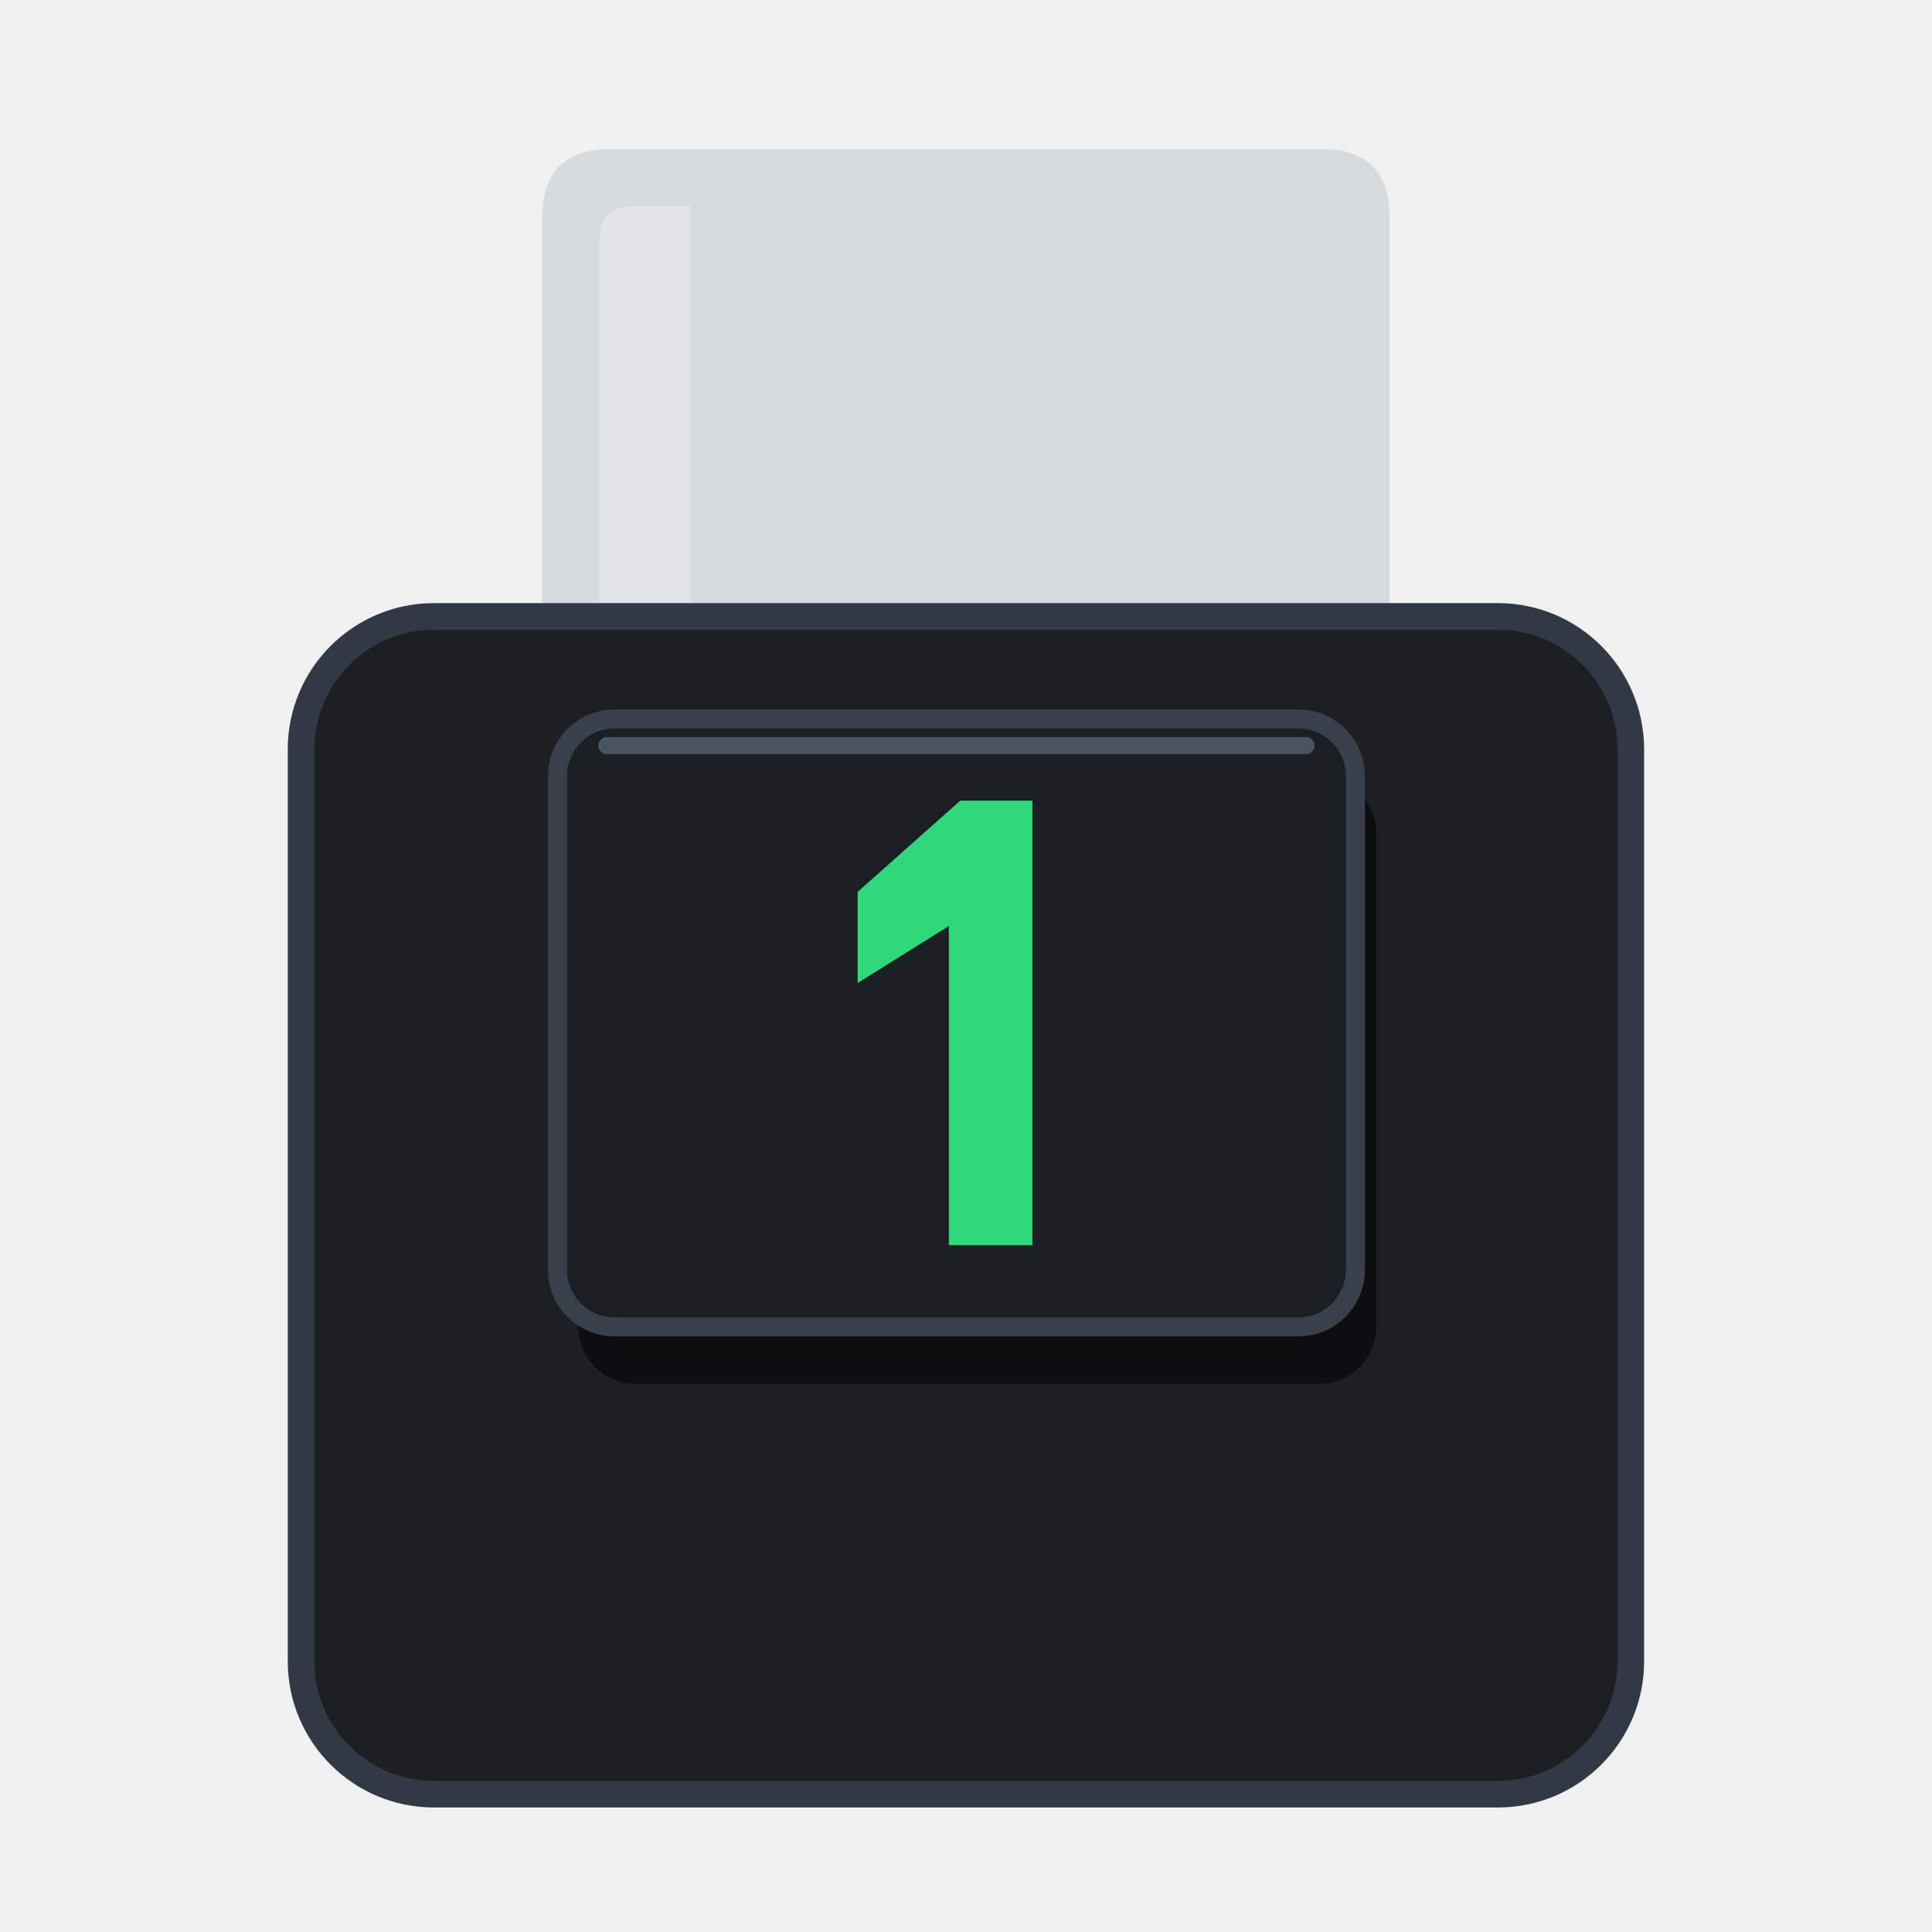
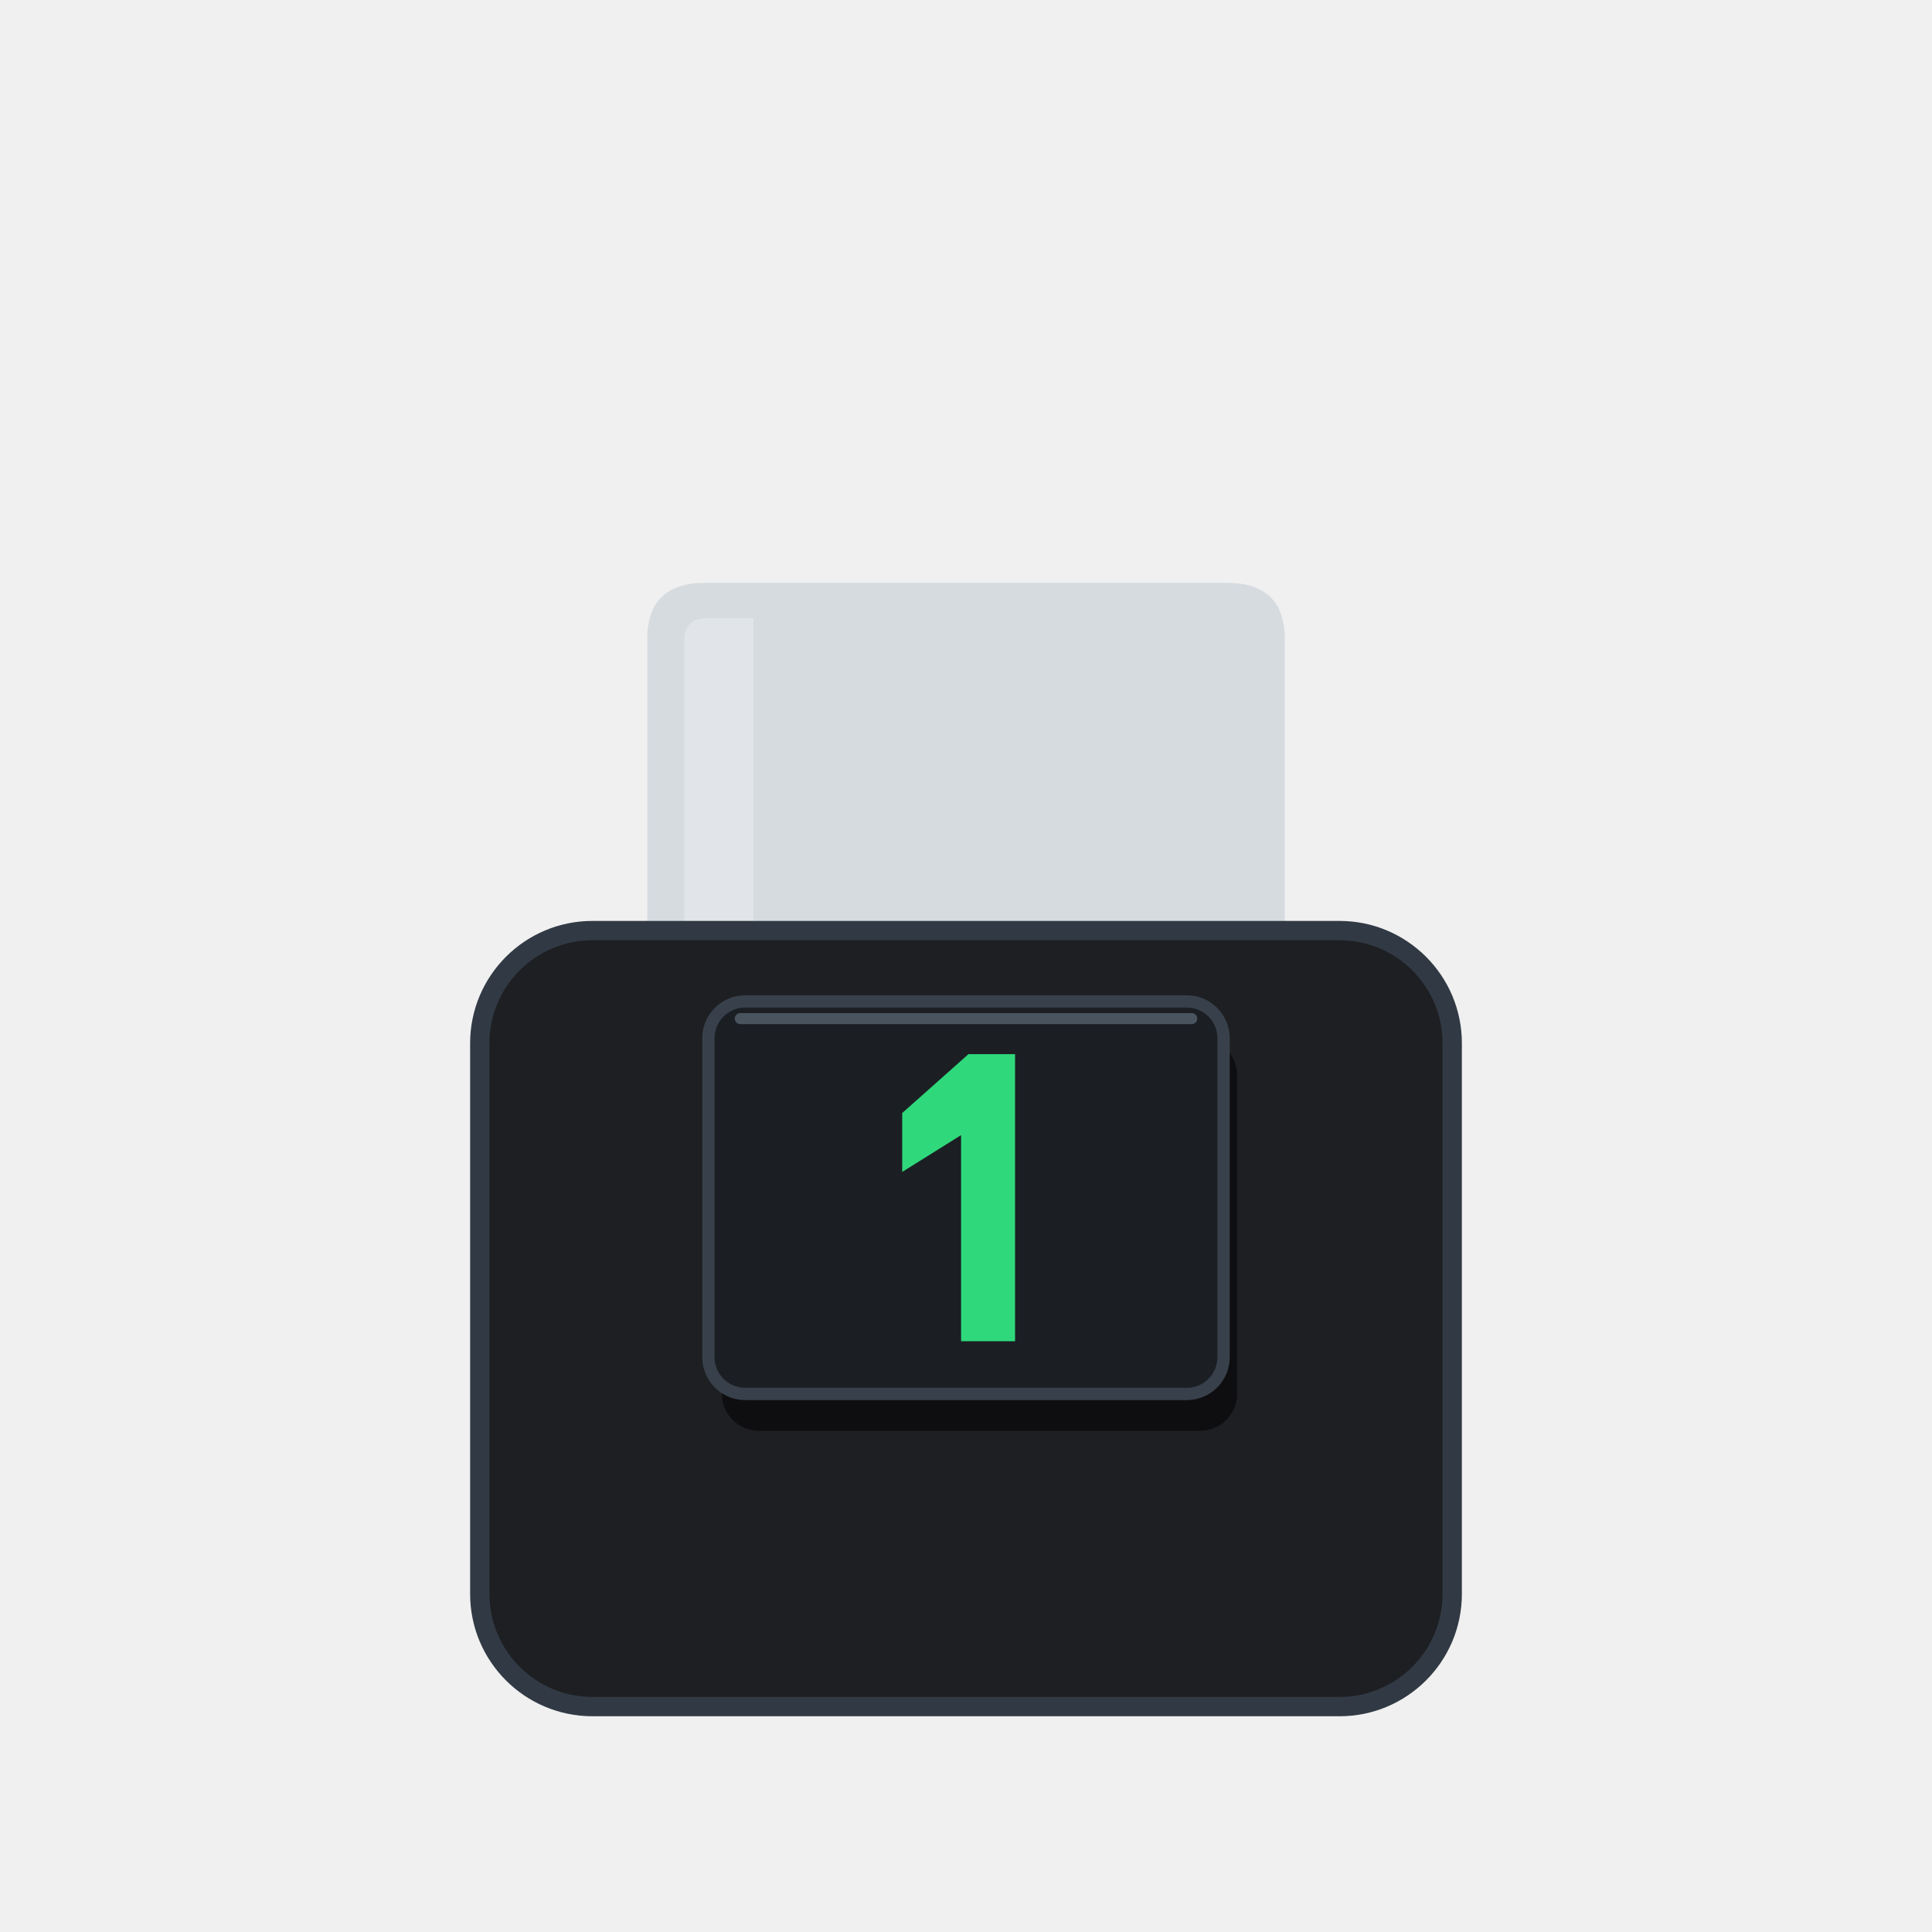
- <svg xmlns="http://www.w3.org/2000/svg" viewBox="0 0 64 64">
-   <g transform="scale(.5333) translate(60 60) scale(1.18) translate(-60 -60)">
-     <path d="M37.7 42 V20.6 Q37.7 17 41.3 17 H78.7 Q82.3 17 82.3 20.6 V42 Z" fill="#d6dbe0" />
-     <path d="M40.7 41 V21.8 Q40.7 20 42.5 20 H45.5 V41 Z" fill="#fff" opacity=".28" />
-     <rect x="25" y="41.6" width="70" height="62" rx="7" fill="#1e1f23" stroke="#313a44" stroke-width="1.4" />
-     <g transform="translate(-0.5 -8.1)">
-       <rect x="39" y="56.6" width="42" height="32" rx="3" fill="#000" opacity=".55" transform="translate(1.1 1.5)" />
-       <rect x="39" y="55.1" width="42" height="32" rx="3" fill="#1b1f24" stroke="#38414b" stroke-width="1" />
-       <path d="M41.6 56.5 H78.4" stroke="#4a545f" stroke-width=".9" stroke-linecap="round" />
-       <path d="M54.8 64.2 L60.2 59.4 H64 V82.8 H59.6 V66 L54.8 69 Z" fill="#2FD97B" />
-     </g>
+ <svg xmlns="http://www.w3.org/2000/svg" viewBox="0 0 120 120">
+   <path d="M40.2 58.8 V39.7 Q40.2 36.2 43.8 36.2 H76.2 Q79.8 36.2 79.8 39.7 V58.8 Z" fill="#d6dbe0" />
+   <path d="M42.5 57.8 V39.8 Q42.5 38.4 43.9 38.4 H46.8 V57.8 Z" fill="#fff" opacity=".28" />
+   <rect x="29.8" y="57.8" width="60.4" height="48.2" rx="7" fill="#1e1f23" stroke="#313a44" stroke-width="1.2" />
+   <g transform="translate(44.00 62.20) scale(0.7619) translate(-39 -55.1)">
+     <rect x="39" y="56.6" width="42" height="32" rx="3" fill="#000" opacity=".55" transform="translate(1.1 1.5)" />
+     <rect x="39" y="55.1" width="42" height="32" rx="3" fill="#1b1f24" stroke="#38414b" stroke-width="1" />
+     <path d="M41.6 56.5 H78.4" stroke="#4a545f" stroke-width=".9" stroke-linecap="round" />
+     <path d="M54.8 64.2 L60.2 59.4 H64 V82.8 H59.6 V66 L54.8 69 Z" fill="#2FD97B" />
  </g>
</svg>
